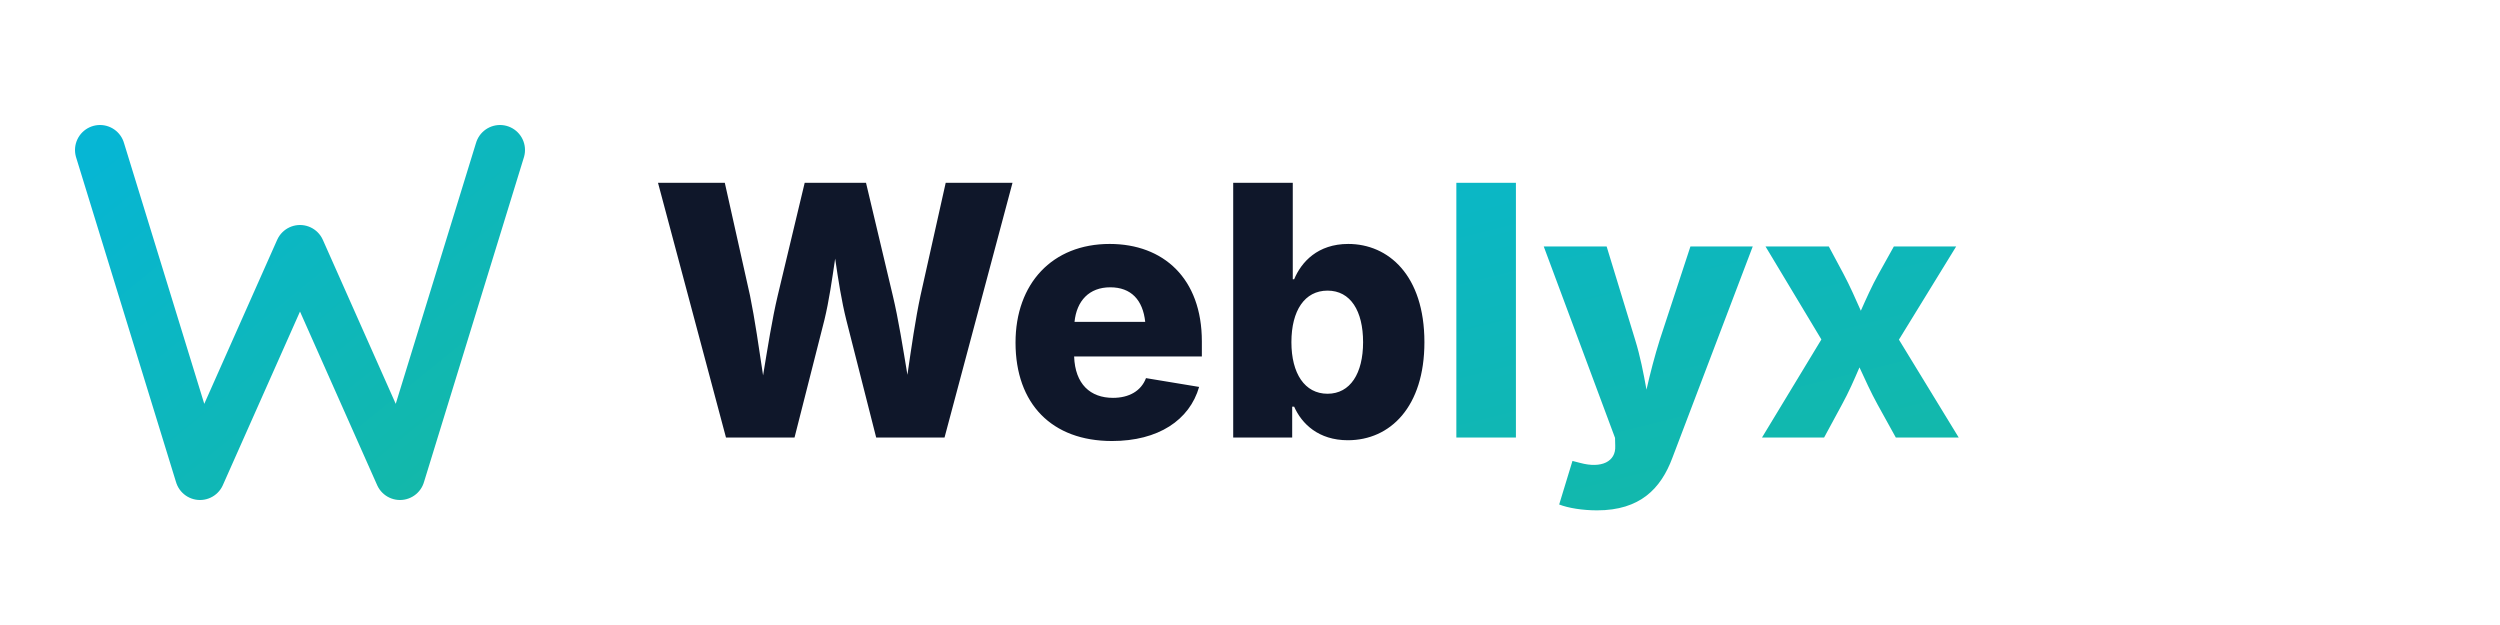
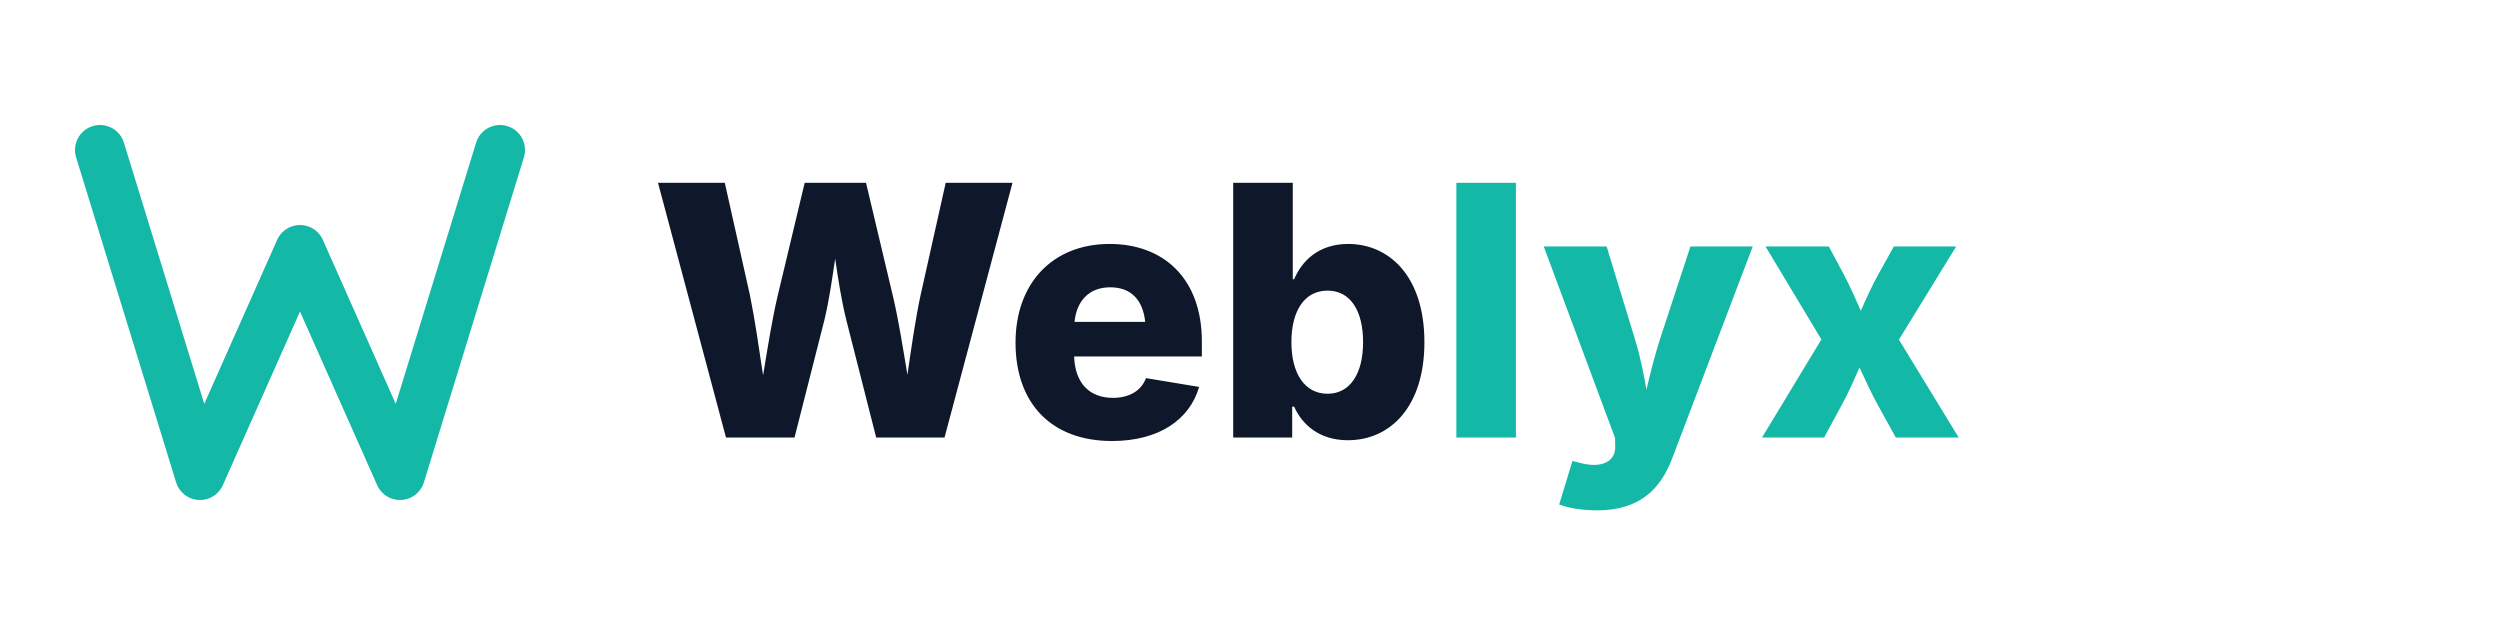
<svg xmlns="http://www.w3.org/2000/svg" width="200" height="50" viewBox="0 0 200 50">
  <defs>
    <linearGradient id="brandGradient" x1="0%" y1="0%" x2="100%" y2="100%">
-       <stop offset="0%" style="stop-color:#06B6D4" />
+       <stop offset="0%" style="stop-color:#14B8A6" />
      <stop offset="100%" style="stop-color:#14B8A6" />
    </linearGradient>
  </defs>
  <path d="M8 12 L16 38 L24 20 L32 38 L40 12" stroke="url(#brandGradient)" stroke-width="4" fill="none" stroke-linecap="round" stroke-linejoin="round" />
  <text x="52" y="35" font-family="Inter, system-ui, -apple-system, sans-serif" font-size="28" font-weight="800" fill="#0F172A">
    Web<tspan fill="url(#brandGradient)">lyx</tspan>
  </text>
</svg>
